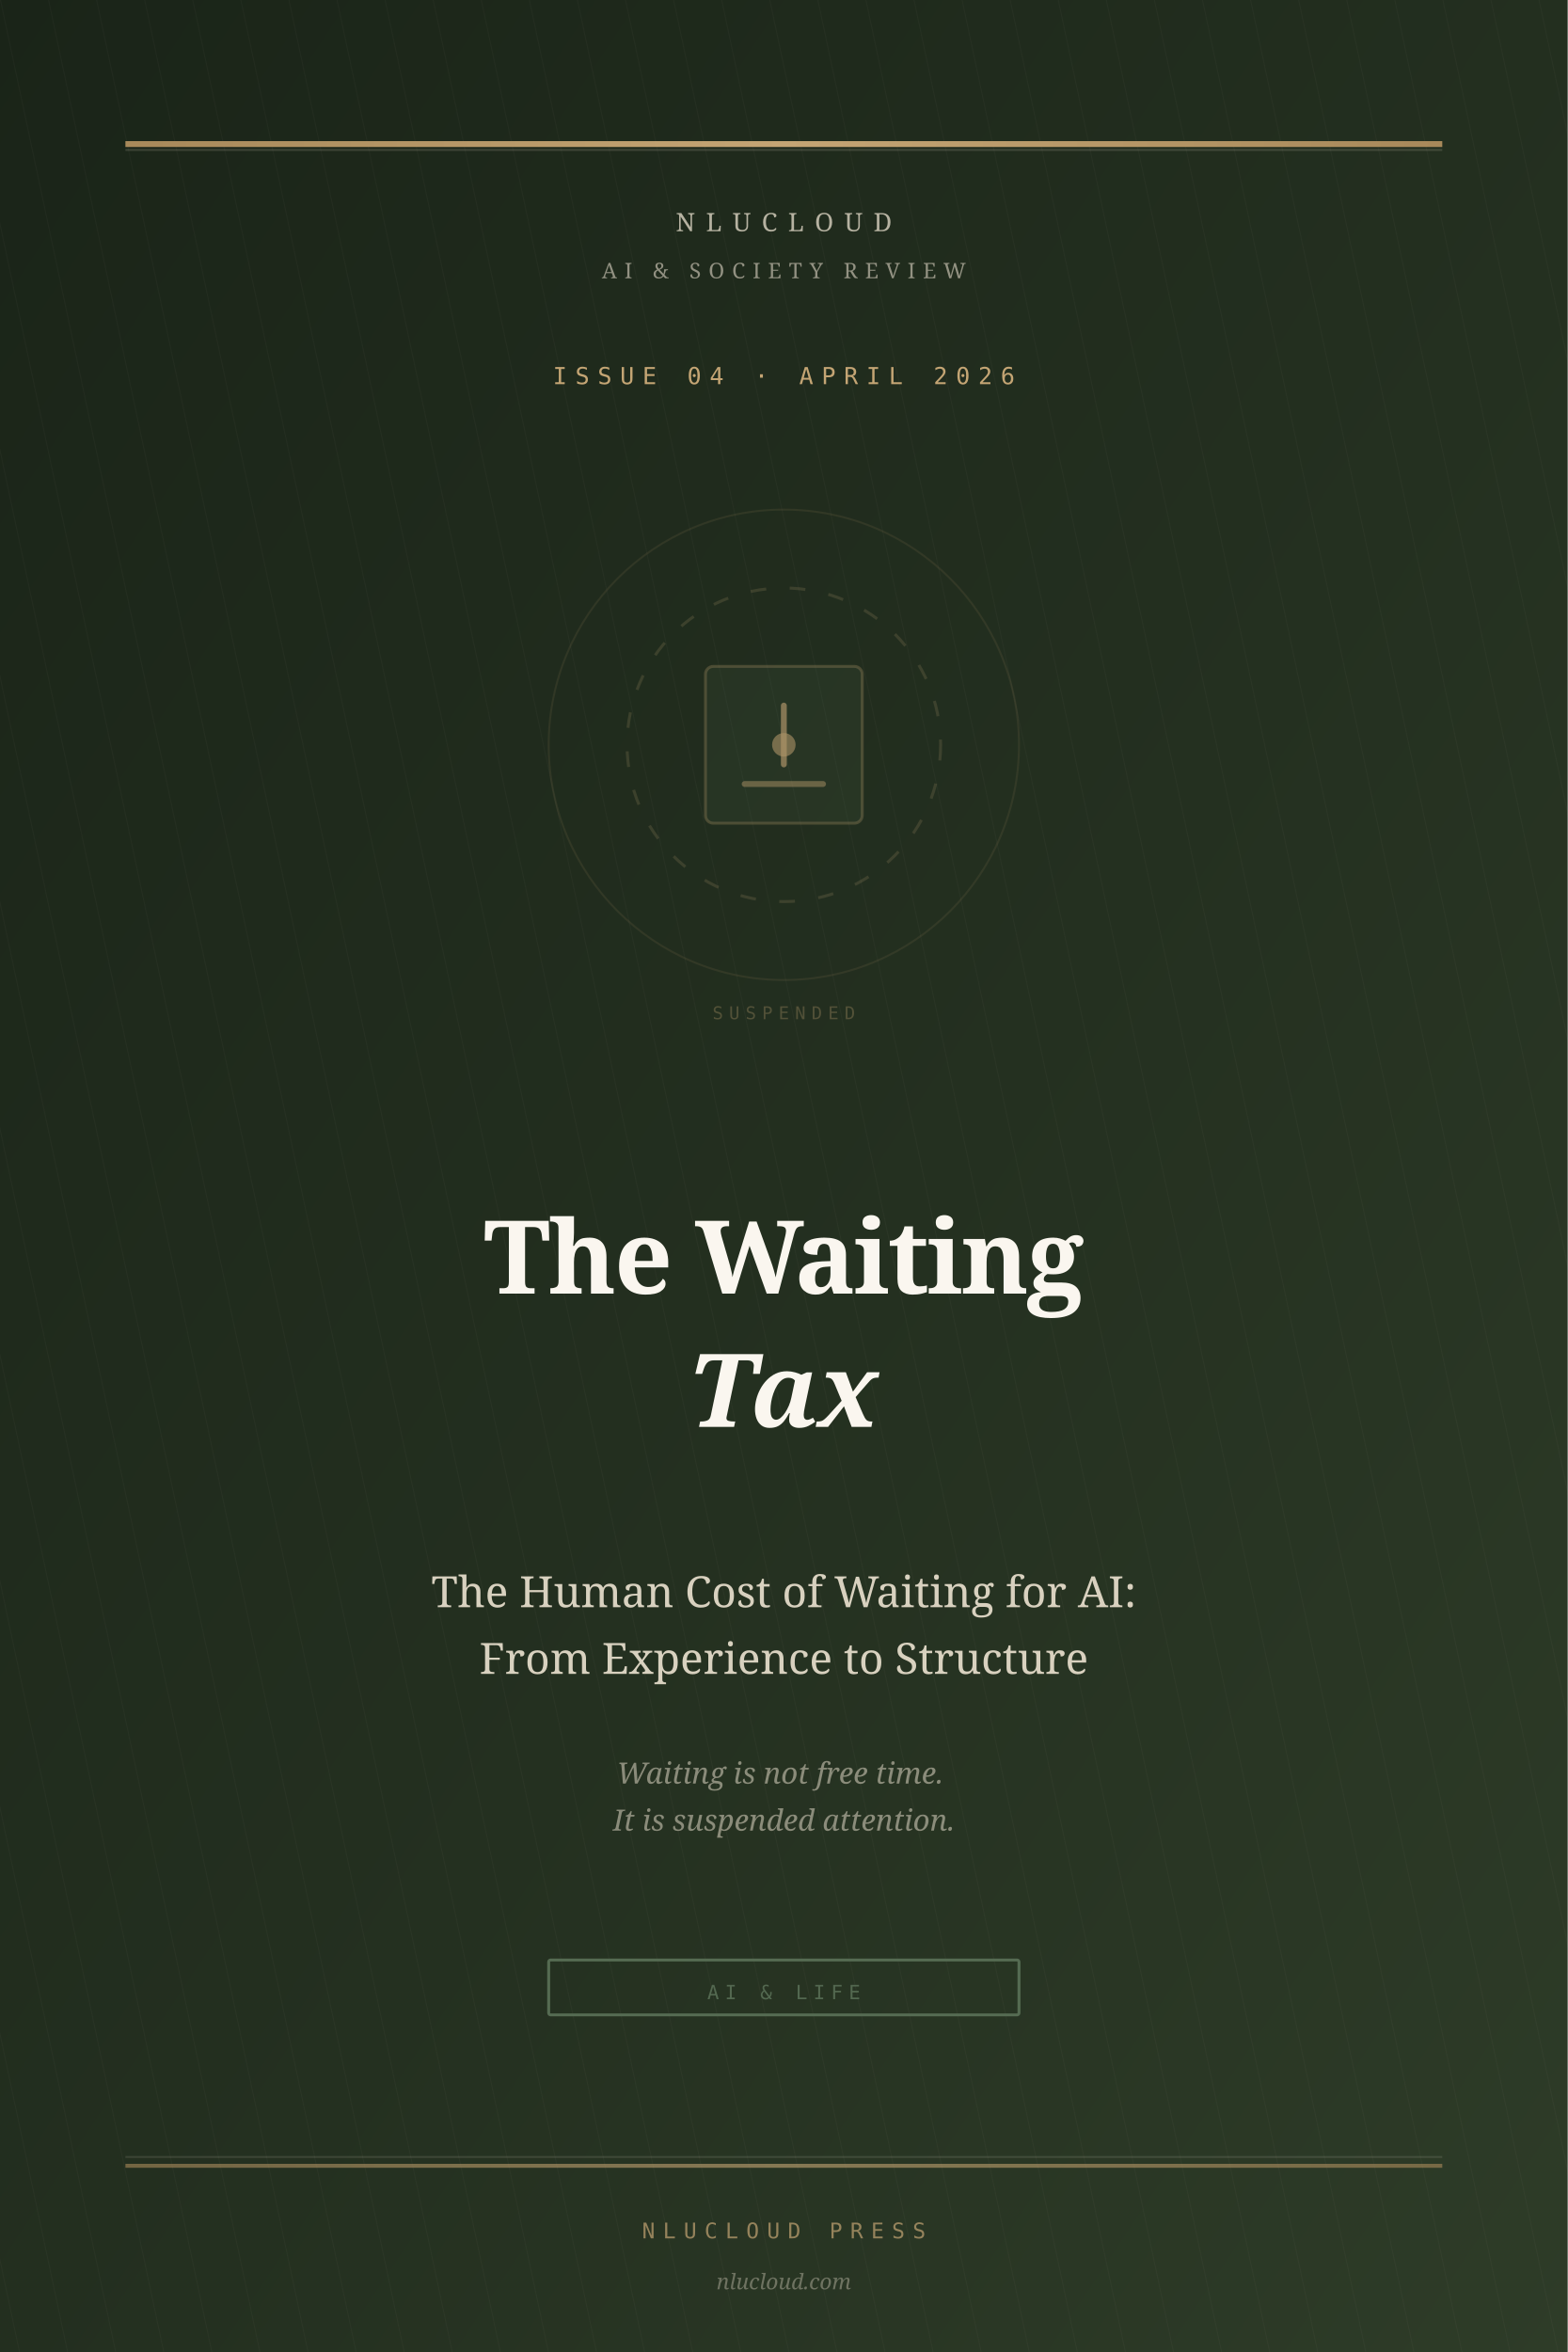
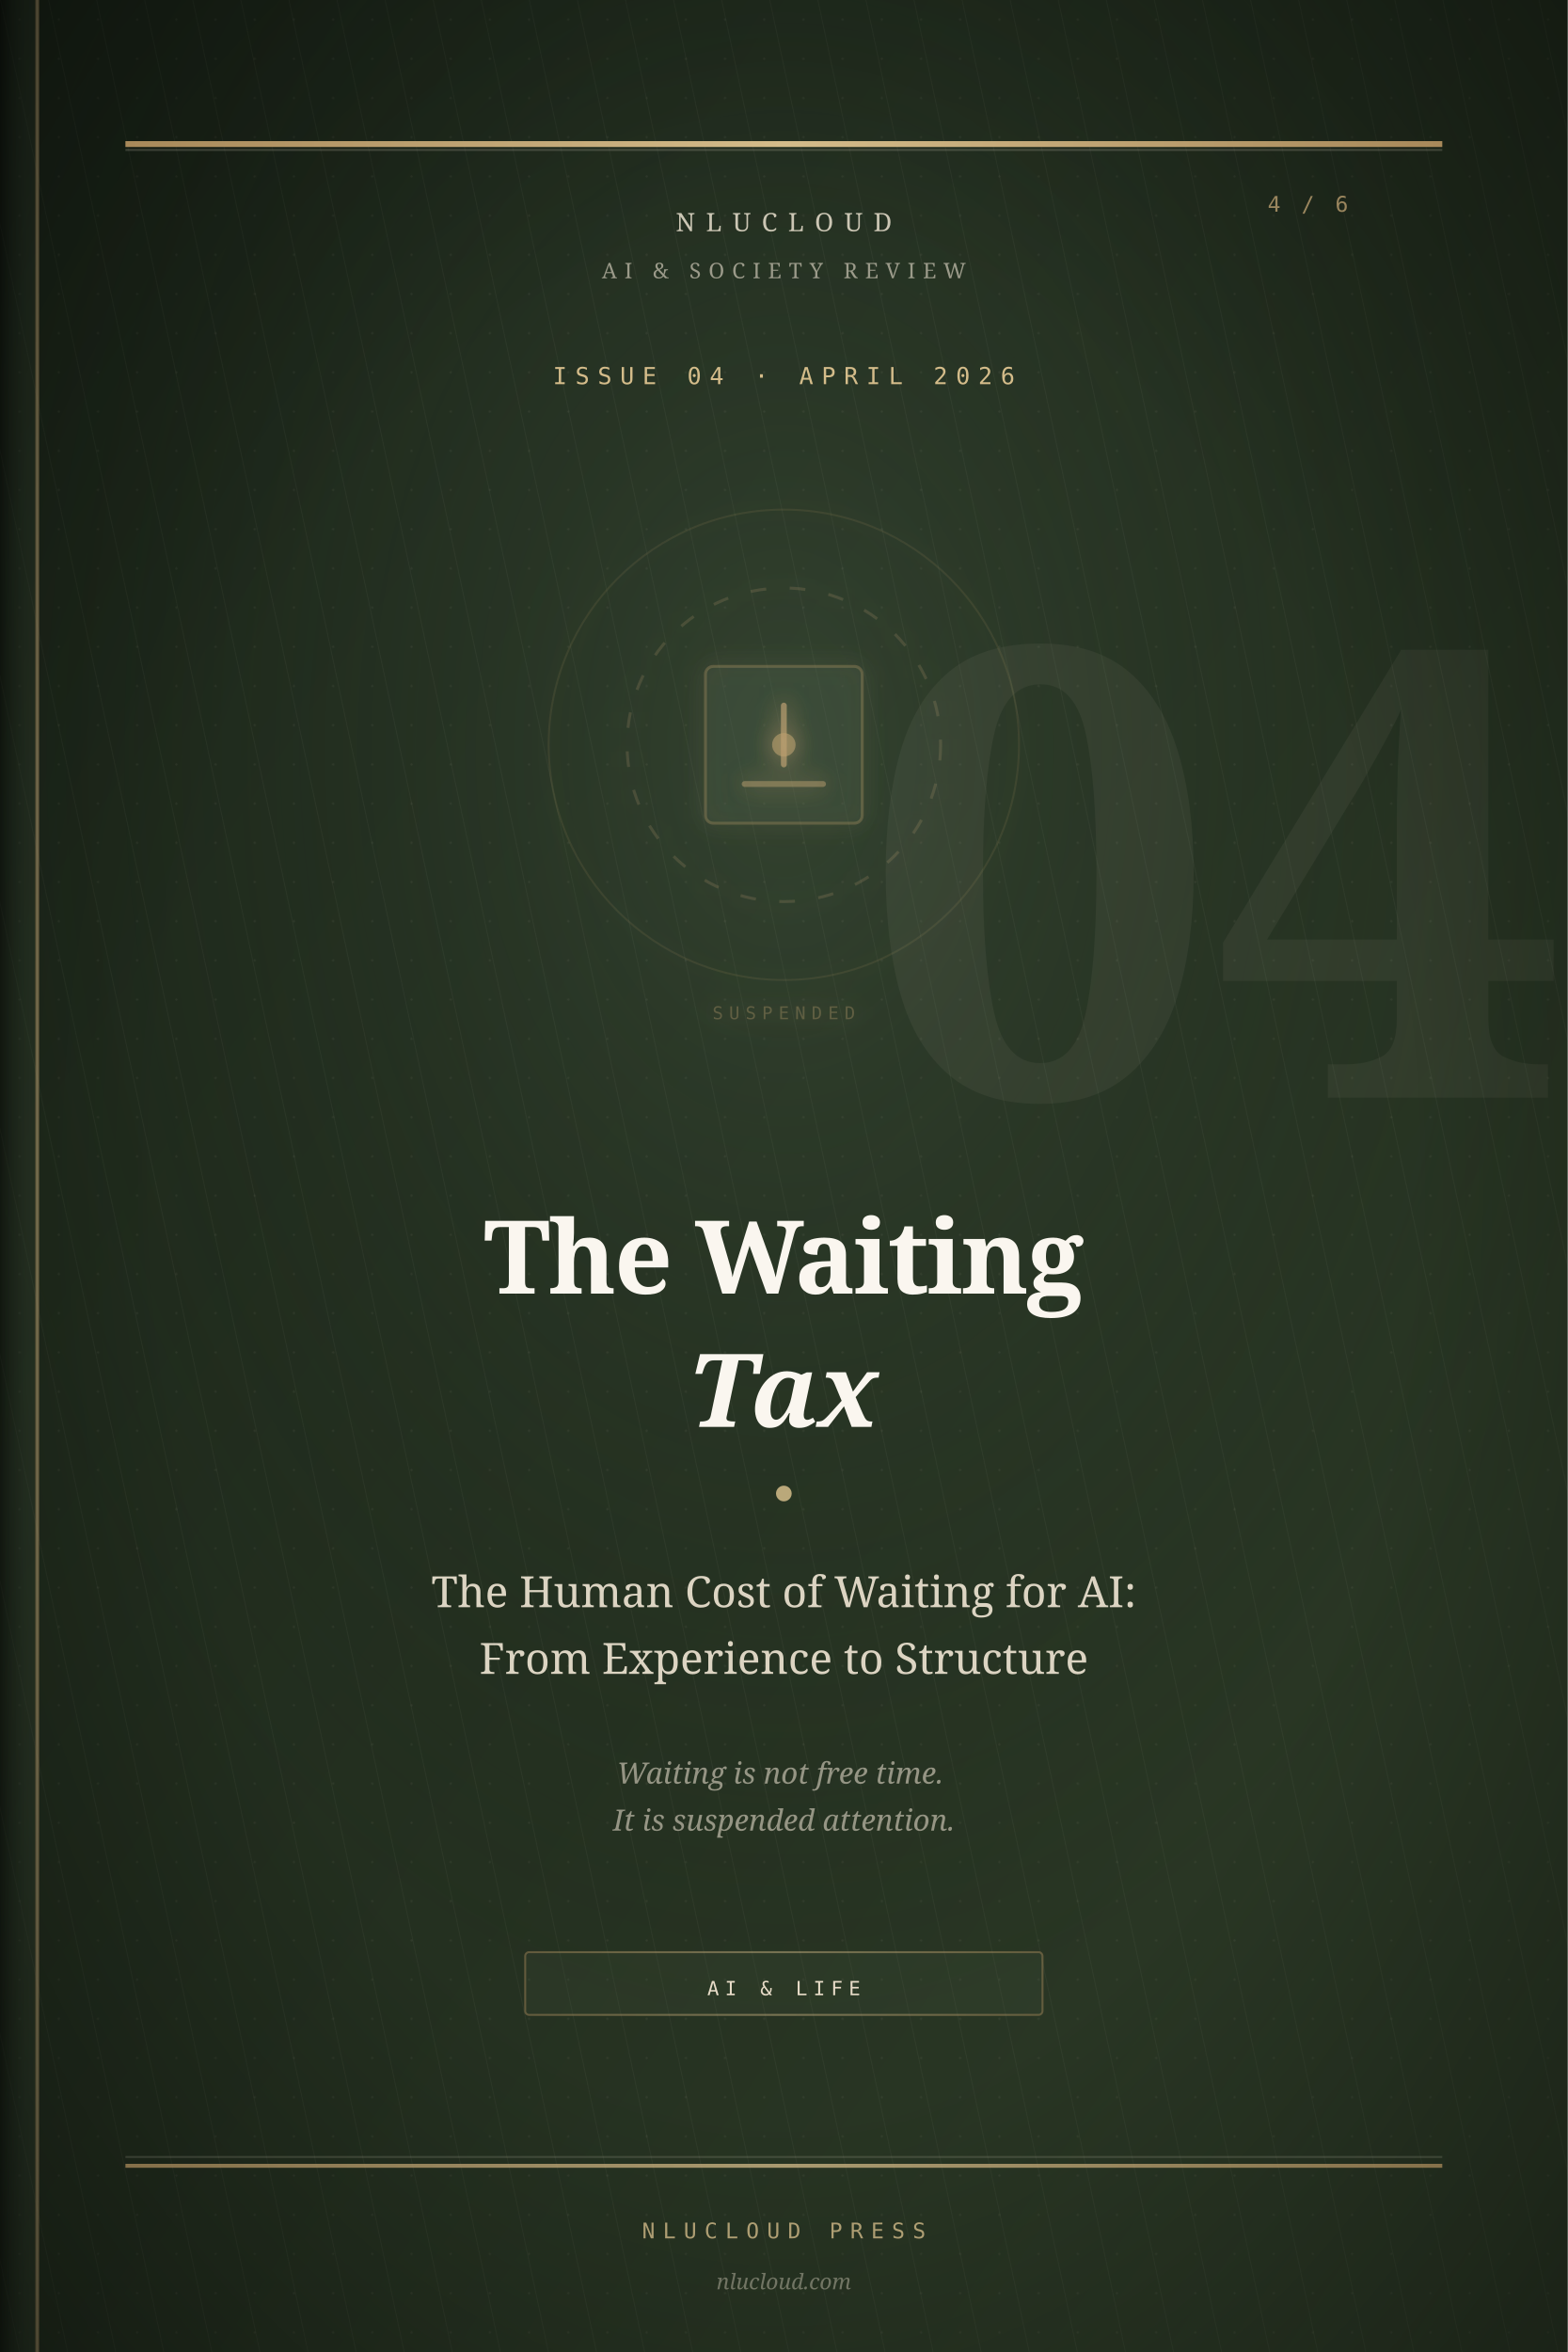
<svg xmlns="http://www.w3.org/2000/svg" viewBox="0 0 800 1200" role="img" aria-labelledby="coverTitle04">
  <defs>
    <linearGradient id="bg04" x1="0%" y1="0%" x2="100%" y2="100%">
      <stop offset="0%" stop-color="#1A2418" />
      <stop offset="55%" stop-color="#243020" />
      <stop offset="100%" stop-color="#2E3C28" />
    </linearGradient>
+     <radialGradient id="glow04" cx="50%" cy="32%" r="55%">
+       <stop offset="0%" stop-color="#556B52" stop-opacity="0.35" />
+       <stop offset="100%" stop-color="#1A2418" stop-opacity="0" />
+     </radialGradient>
+     <radialGradient id="vignette04" cx="50%" cy="50%" r="72%">
+       <stop offset="55%" stop-color="#000000" stop-opacity="0" />
+       <stop offset="100%" stop-color="#000000" stop-opacity="0.45" />
+     </radialGradient>
+     <linearGradient id="spine04" x1="0%" y1="0%" x2="100%" y2="0%">
+       <stop offset="0%" stop-color="#000000" stop-opacity="0.35" />
+       <stop offset="100%" stop-color="#556B52" stop-opacity="0.15" />
+     </linearGradient>
    <linearGradient id="gold04" x1="0%" y1="0%" x2="100%" y2="0%">
      <stop offset="0%" stop-color="#A8895A" />
-       <stop offset="50%" stop-color="#C4A574" />
+       <stop offset="50%" stop-color="#D4BC8A" />
      <stop offset="100%" stop-color="#A8895A" />
    </linearGradient>
    <pattern id="weave04" width="24" height="24" patternUnits="userSpaceOnUse" patternTransform="rotate(-12)">
-       <line x1="0" y1="0" x2="0" y2="24" stroke="#F0E6D4" stroke-opacity="0.03" stroke-width="1" />
+       <line x1="0" y1="0" x2="0" y2="24" stroke="#F0E6D4" stroke-opacity="0.04" stroke-width="1" />
    </pattern>
+     <pattern id="dots04" width="20" height="20" patternUnits="userSpaceOnUse">
+       <circle cx="10" cy="10" r="0.6" fill="#F0E6D4" fill-opacity="0.06" />
+     </pattern>
+     <filter id="softGlow04" x="-20%" y="-20%" width="140%" height="140%">
+       <feGaussianBlur stdDeviation="6" result="blur" />
+       <feMerge>
+         <feMergeNode in="blur" />
+         <feMergeNode in="SourceGraphic" />
+       </feMerge>
+     </filter>
  </defs>
  <rect width="800" height="1200" fill="url(#bg04)" />
+   <rect width="800" height="1200" fill="url(#glow04)" />
+   <rect width="800" height="1200" fill="url(#dots04)" />
  <rect width="800" height="1200" fill="url(#weave04)" />
+   <text x="620" y="560" text-anchor="middle" fill="#F0E6D4" fill-opacity="0.055" font-family="Georgia, serif" font-size="320" font-weight="700">04</text>
+   <rect x="0" y="0" width="18" height="1200" fill="url(#spine04)" />
+   <rect x="18" y="0" width="2" height="1200" fill="url(#gold04)" fill-opacity="0.55" />
+   <rect width="800" height="1200" fill="url(#vignette04)" />
  <rect x="64" y="72" width="672" height="3" fill="url(#gold04)" />
-   <rect x="64" y="76" width="672" height="1" fill="#F0E6D4" fill-opacity="0.15" />
-   <text x="400" y="118" text-anchor="middle" fill="#F0E6D4" fill-opacity="0.72" font-family="Georgia, serif" font-size="13" letter-spacing="5.5">NLUCLOUD</text>
-   <text x="400" y="142" text-anchor="middle" fill="#F0E6D4" fill-opacity="0.55" font-family="Georgia, serif" font-size="11" letter-spacing="3.8">AI &amp; SOCIETY REVIEW</text>
-   <text x="400" y="196" text-anchor="middle" fill="#C4A574" font-family="monospace" font-size="12" letter-spacing="4.2">ISSUE 04 · APRIL 2026</text>
-   <g opacity="0.85">
-     <circle cx="400" cy="380" r="120" fill="none" stroke="#C4A574" stroke-opacity="0.12" stroke-width="1" />
-     <circle cx="400" cy="380" r="80" fill="none" stroke="#C4A574" stroke-opacity="0.2" stroke-width="1.5" stroke-dasharray="8 12" />
-     <rect x="360" y="340" width="80" height="80" rx="4" fill="#556B52" fill-opacity="0.15" stroke="#C4A574" stroke-opacity="0.3" stroke-width="1.5" />
-     <line x1="380" y1="400" x2="420" y2="400" stroke="#C4A574" stroke-opacity="0.5" stroke-width="3" stroke-linecap="round" />
-     <line x1="400" y1="360" x2="400" y2="390" stroke="#C4A574" stroke-opacity="0.7" stroke-width="3" stroke-linecap="round" />
-     <circle cx="400" cy="380" r="6" fill="#C4A574" fill-opacity="0.6" />
-     <text x="400" y="520" text-anchor="middle" fill="#C4A574" fill-opacity="0.35" font-family="monospace" font-size="9" letter-spacing="3">SUSPENDED</text>
+   <rect x="64" y="76" width="672" height="1" fill="#F0E6D4" fill-opacity="0.18" />
+   <text x="688" y="108" text-anchor="end" fill="#C4A574" fill-opacity="0.75" font-family="monospace" font-size="11" letter-spacing="2">4 / 6</text>
+   <text x="400" y="118" text-anchor="middle" fill="#F0E6D4" fill-opacity="0.82" font-family="Georgia, serif" font-size="13" letter-spacing="5.5">NLUCLOUD</text>
+   <text x="400" y="142" text-anchor="middle" fill="#F0E6D4" fill-opacity="0.58" font-family="Georgia, serif" font-size="11" letter-spacing="3.8">AI &amp; SOCIETY REVIEW</text>
+   <text x="400" y="196" text-anchor="middle" fill="#D4BC8A" font-family="monospace" font-size="12" letter-spacing="4.2">ISSUE 04 · APRIL 2026</text>
+   <g filter="url(#softGlow04)">
+     <g opacity="0.92">
+       <circle cx="400" cy="380" r="120" fill="none" stroke="#C4A574" stroke-opacity="0.12" stroke-width="1" />
+       <circle cx="400" cy="380" r="80" fill="none" stroke="#C4A574" stroke-opacity="0.2" stroke-width="1.5" stroke-dasharray="8 12" />
+       <rect x="360" y="340" width="80" height="80" rx="4" fill="#556B52" fill-opacity="0.15" stroke="#C4A574" stroke-opacity="0.3" stroke-width="1.5" />
+       <line x1="380" y1="400" x2="420" y2="400" stroke="#C4A574" stroke-opacity="0.5" stroke-width="3" stroke-linecap="round" />
+       <line x1="400" y1="360" x2="400" y2="390" stroke="#C4A574" stroke-opacity="0.7" stroke-width="3" stroke-linecap="round" />
+       <circle cx="400" cy="380" r="6" fill="#C4A574" fill-opacity="0.6" />
+       <text x="400" y="520" text-anchor="middle" fill="#C4A574" fill-opacity="0.35" font-family="monospace" font-size="9" letter-spacing="3">SUSPENDED</text>
+     </g>
  </g>
  <text x="400" y="660" text-anchor="middle" fill="#FAF6EF" font-family="Georgia, serif" font-size="52" font-weight="600" letter-spacing="-1">The Waiting</text>
  <text x="400" y="728" text-anchor="middle" fill="#FAF6EF" font-family="Georgia, serif" font-size="52" font-weight="600" letter-spacing="-0.5" font-style="italic">Tax</text>
-   <line x1="320" y1="762" x2="480" y2="762" stroke="url(#gold04)" stroke-width="2" />
-   <text x="400" y="820" text-anchor="middle" fill="#F0E6D4" fill-opacity="0.88" font-family="Georgia, serif" font-size="22">The Human Cost of Waiting for AI:</text>
-   <text x="400" y="854" text-anchor="middle" fill="#F0E6D4" fill-opacity="0.88" font-family="Georgia, serif" font-size="22">From Experience to Structure</text>
-   <text x="400" y="910" text-anchor="middle" fill="#F0E6D4" fill-opacity="0.5" font-family="Georgia, serif" font-size="15" font-style="italic">
+   <line x1="300" y1="762" x2="500" y2="762" stroke="url(#gold04)" stroke-width="2.5" />
+   <circle cx="400" cy="762" r="4" fill="#D4BC8A" fill-opacity="0.85" />
+   <text x="400" y="820" text-anchor="middle" fill="#F0E6D4" fill-opacity="0.9" font-family="Georgia, serif" font-size="22">The Human Cost of Waiting for AI:</text>
+   <text x="400" y="854" text-anchor="middle" fill="#F0E6D4" fill-opacity="0.9" font-family="Georgia, serif" font-size="22">From Experience to Structure</text>
+   <text x="400" y="910" text-anchor="middle" fill="#F0E6D4" fill-opacity="0.55" font-family="Georgia, serif" font-size="15" font-style="italic">
    <tspan x="400" dy="0">Waiting is not free time.</tspan>
    <tspan x="400" dy="24">It is suspended attention.</tspan>
  </text>
-   <rect x="280" y="1000" width="240" height="28" rx="1" fill="none" stroke="#556B52" stroke-width="1.5" />
-   <text x="400" y="1020" text-anchor="middle" fill="#556B52" fill-opacity="0.95" font-family="monospace" font-size="10" letter-spacing="3">AI &amp; LIFE</text>
-   <rect x="64" y="1100" width="672" height="1" fill="#F0E6D4" fill-opacity="0.12" />
-   <rect x="64" y="1104" width="672" height="2" fill="url(#gold04)" fill-opacity="0.6" />
-   <text x="400" y="1142" text-anchor="middle" fill="#C4A574" fill-opacity="0.7" font-family="monospace" font-size="11" letter-spacing="4">NLUCLOUD PRESS</text>
-   <text x="400" y="1168" text-anchor="middle" fill="#F0E6D4" fill-opacity="0.35" font-family="Georgia, serif" font-size="11" font-style="italic">nlucloud.com</text>
+   <rect x="268" y="996" width="264" height="32" rx="2" fill="#556B52" fill-opacity="0.12" stroke="url(#gold04)" stroke-width="1" stroke-opacity="0.45" />
+   <text x="400" y="1018" text-anchor="middle" fill="#E8DCC8" font-family="monospace" font-size="10" letter-spacing="3">AI &amp; LIFE</text>
+   <rect x="64" y="1100" width="672" height="1" fill="#F0E6D4" fill-opacity="0.14" />
+   <rect x="64" y="1104" width="672" height="2" fill="url(#gold04)" fill-opacity="0.75" />
+   <text x="400" y="1142" text-anchor="middle" fill="#D4BC8A" fill-opacity="0.78" font-family="monospace" font-size="11" letter-spacing="4">NLUCLOUD PRESS</text>
+   <text x="400" y="1168" text-anchor="middle" fill="#F0E6D4" fill-opacity="0.38" font-family="Georgia, serif" font-size="11" font-style="italic">nlucloud.com</text>
</svg>
